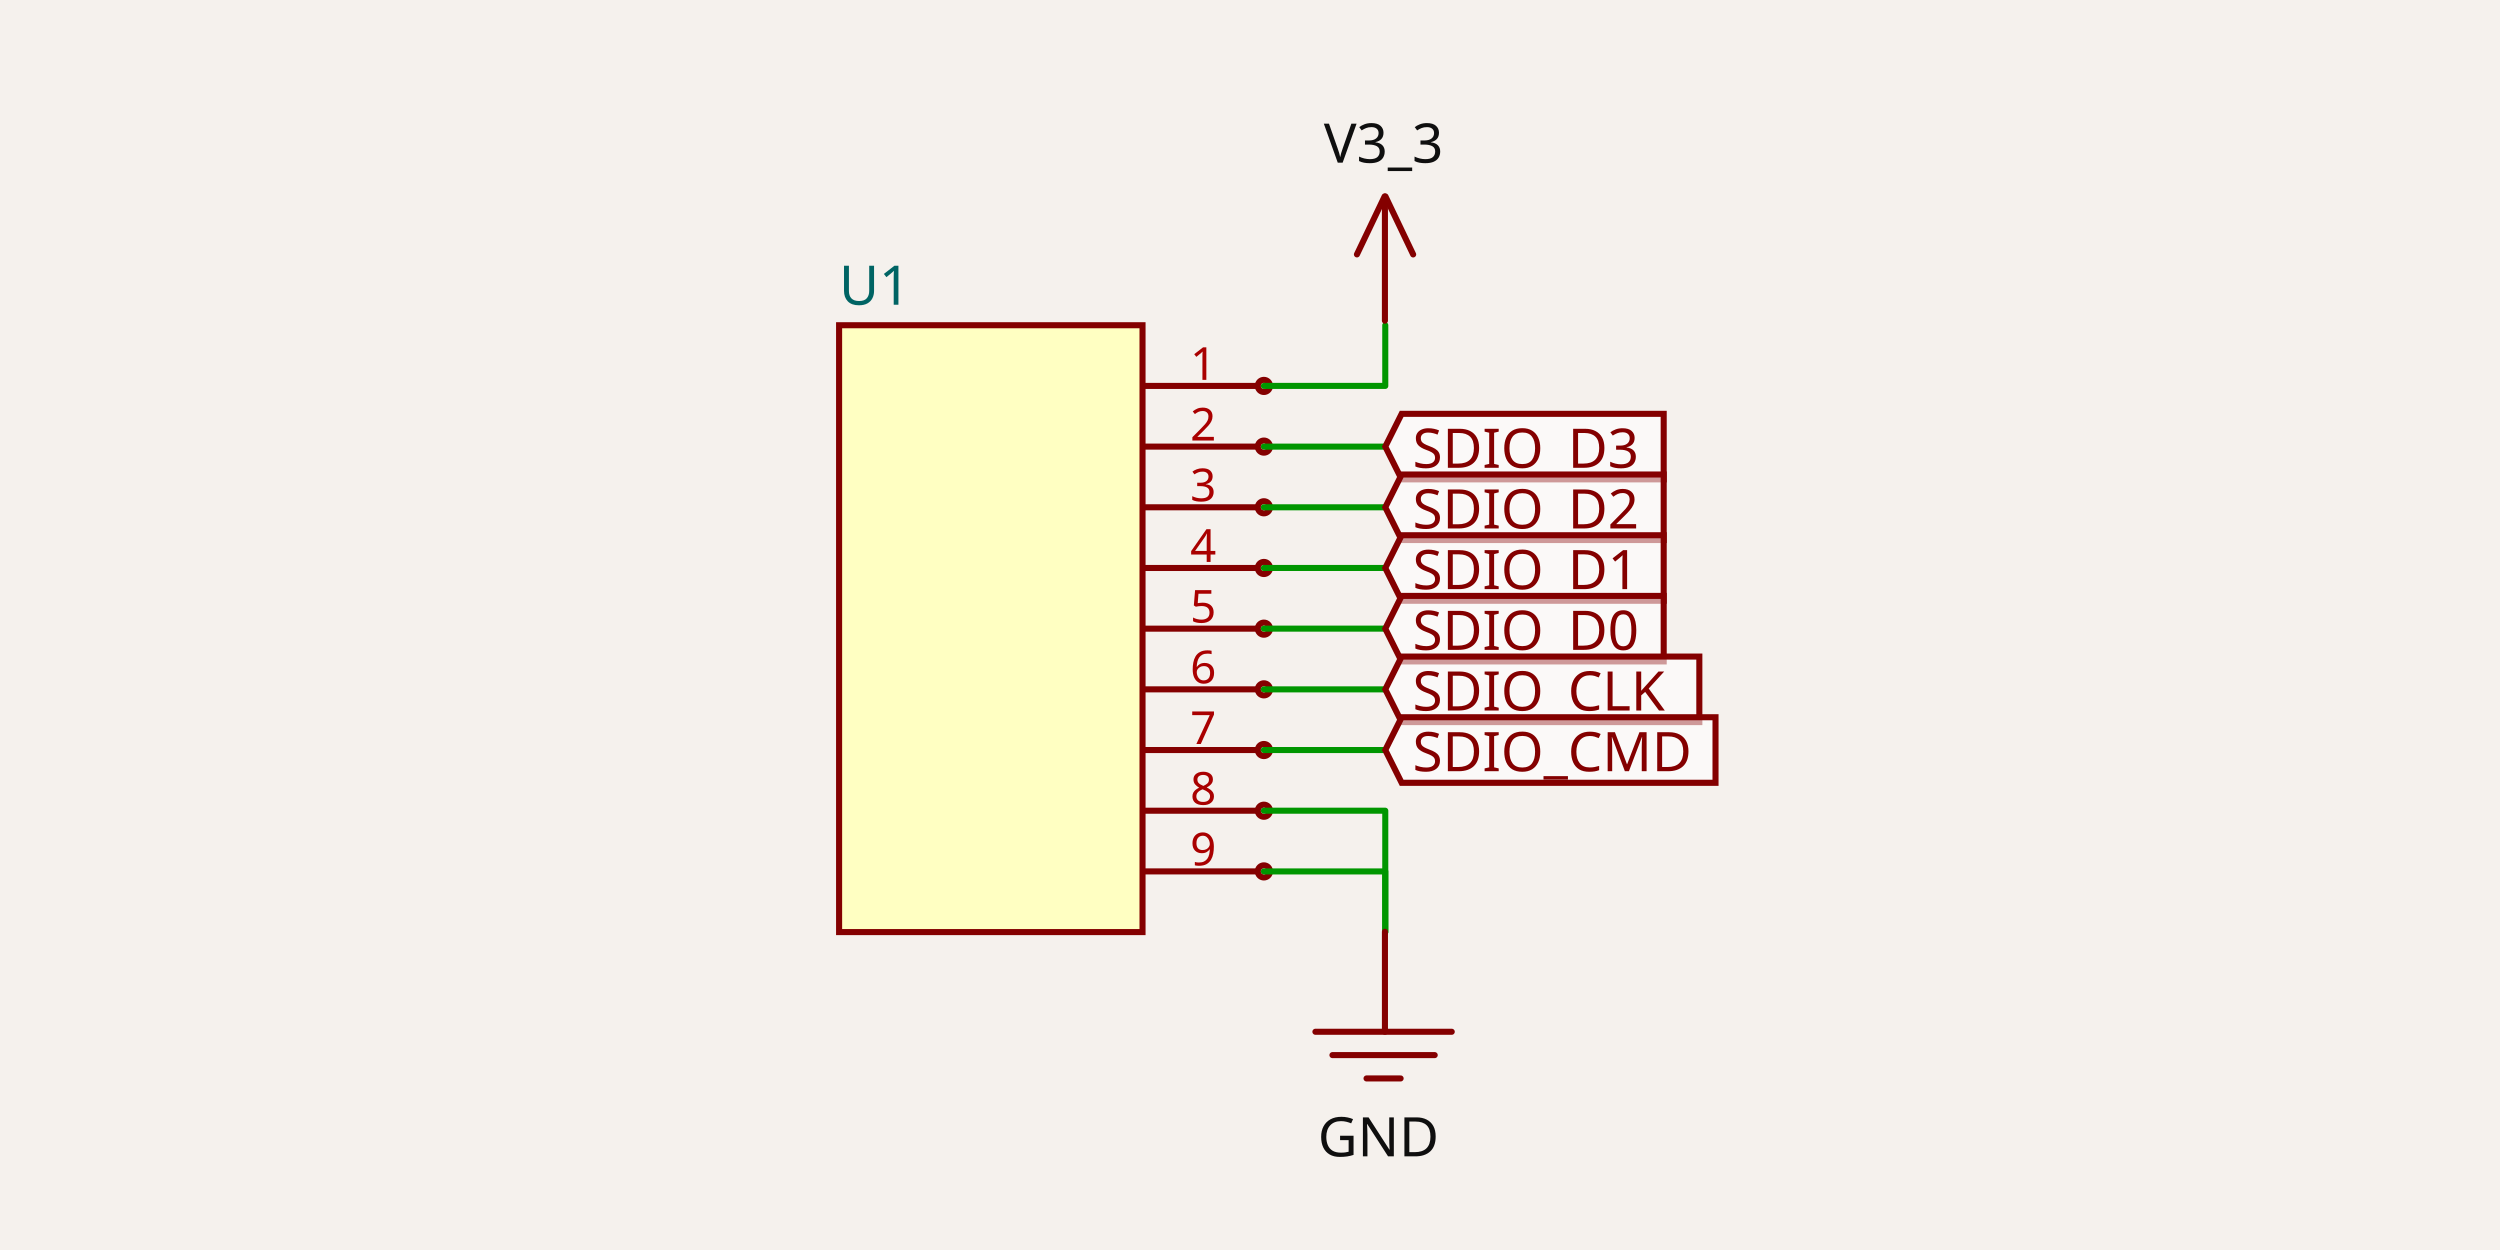
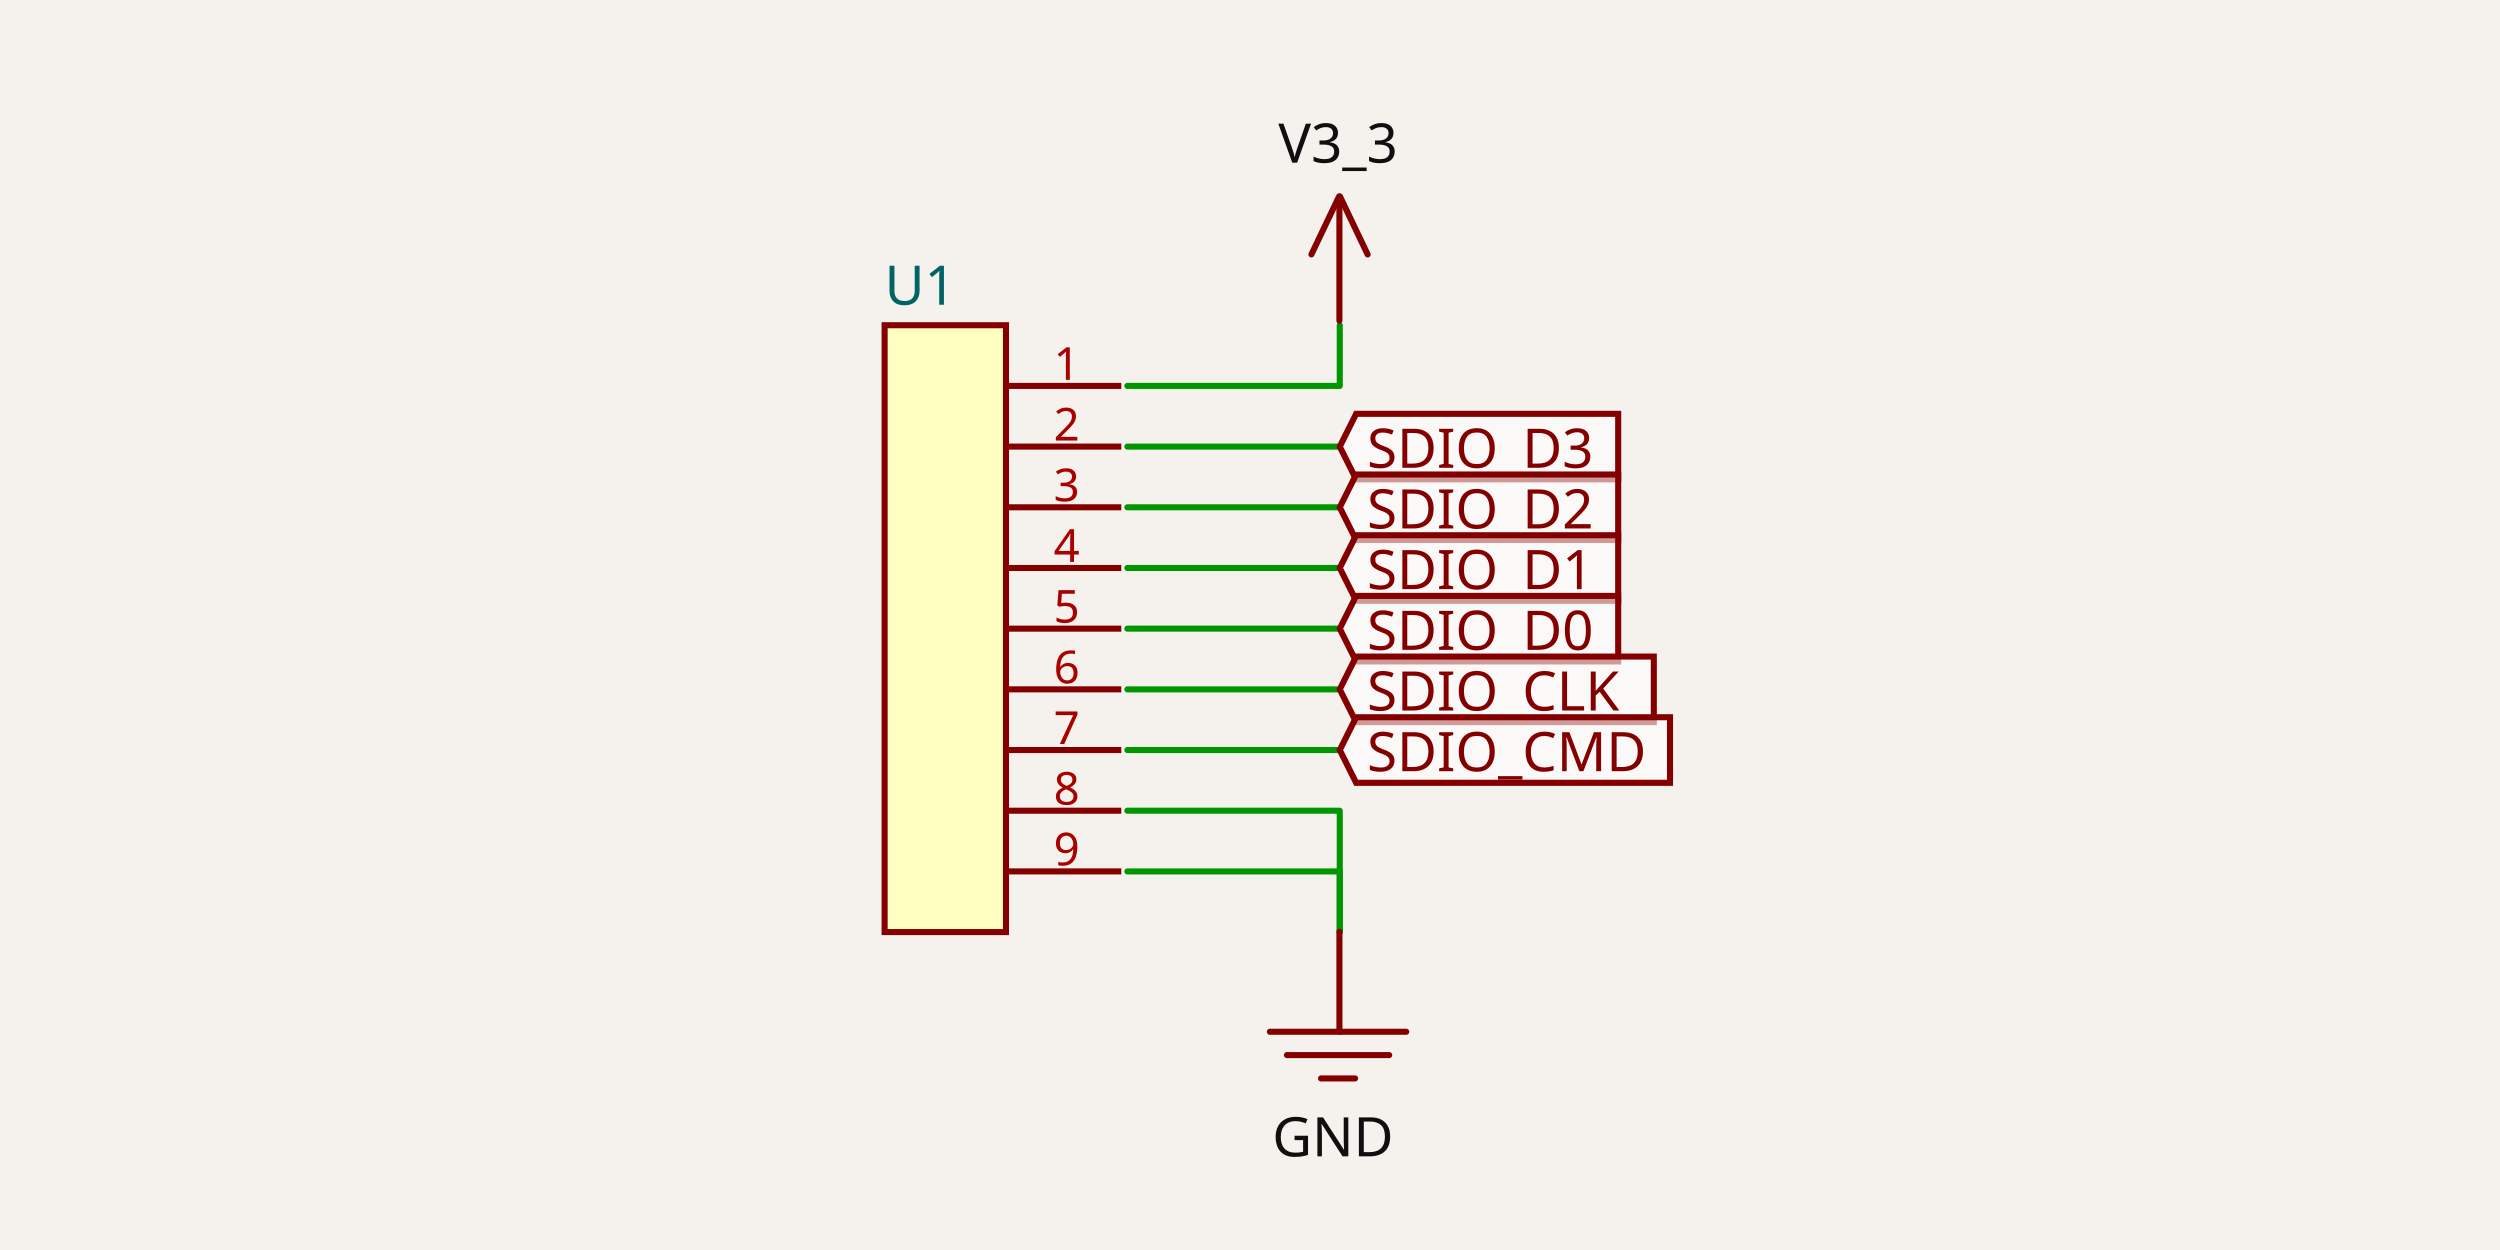
- <svg xmlns="http://www.w3.org/2000/svg" width="1200" height="600" style="background-color: rgb(245, 241, 237)" data-real-to-screen-transform="matrix(145.6452082726,0,0,-145.6452082726,475.5898630935,301.7574521798)">
+ <svg xmlns="http://www.w3.org/2000/svg" width="1200" height="600" style="background-color: rgb(245, 241, 237)" data-real-to-screen-transform="matrix(145.6452082726,0,0,-145.6452082726,453.7430818526,301.7574521798)" data-software-used-string="@tscircuit/core@0.0.532">
  <style>
              .boundary { fill: rgb(245, 241, 237); }
              .schematic-boundary { fill: none; stroke: #fff; }
              .component { fill: none; stroke: rgb(132, 0, 0); }
              .chip { fill: rgb(255, 255, 194); stroke: rgb(132, 0, 0); }
              .component-pin { fill: none; stroke: rgb(132, 0, 0); }
              .trace:hover {
                filter: invert(1);
              }
              .trace:hover .trace-crossing-outline {
                opacity: 0;
              }
              .trace:hover .trace-junction {
                filter: invert(1);
              }
              .text { font-family: sans-serif; fill: rgb(0, 150, 0); }
              .pin-number { fill: rgb(169, 0, 0); }
              .port-label { fill: rgb(0, 100, 100); }
              .component-name { fill: rgb(0, 100, 100); }
            </style>
  <rect class="boundary" x="0" y="0" width="1200" height="600" />
  <g data-circuit-json-type="schematic_component" data-schematic-component-id="schematic_component_0">
-     <rect class="component chip" x="402.767" y="156.112" width="145.645" height="291.29" stroke-width="2.913px" fill="rgb(255, 255, 194)" stroke="rgb(132, 0, 0)" />
-     <rect class="component-overlay" x="402.767" y="156.112" width="145.645" height="291.29" fill="transparent" />
-     <text x="402.767" y="466.337" fill="#006464" text-anchor="start" dominant-baseline="middle" font-family="sans-serif" font-size="26.216px" transform="rotate(0, 402.7673, 466.3365)" />
-     <text x="402.767" y="137.178" fill="#006464" text-anchor="start" dominant-baseline="middle" font-family="sans-serif" font-size="26.216px" transform="rotate(0, 402.7673, 137.1784)">U1</text>
-     <line class="component-pin" x1="603.758" y1="185.241" x2="548.412" y2="185.241" stroke-width="2.913px" />
-     <circle class="component-pin" cx="606.671" cy="185.241" r="2.913" stroke-width="2.913px" />
-     <text class="pin-number" x="577.542" y="182.328" style="font-family: sans-serif;" fill="rgb(169, 0, 0)" text-anchor="middle" dominant-baseline="auto" font-size="21.847px" transform="">1</text>
-     <line class="component-pin" x1="603.758" y1="214.37" x2="548.412" y2="214.37" stroke-width="2.913px" />
-     <circle class="component-pin" cx="606.671" cy="214.37" r="2.913" stroke-width="2.913px" />
-     <text class="pin-number" x="577.542" y="211.457" style="font-family: sans-serif;" fill="rgb(169, 0, 0)" text-anchor="middle" dominant-baseline="auto" font-size="21.847px" transform="">2</text>
-     <line class="component-pin" x1="603.758" y1="243.499" x2="548.412" y2="243.499" stroke-width="2.913px" />
-     <circle class="component-pin" cx="606.671" cy="243.499" r="2.913" stroke-width="2.913px" />
-     <text class="pin-number" x="577.542" y="240.586" style="font-family: sans-serif;" fill="rgb(169, 0, 0)" text-anchor="middle" dominant-baseline="auto" font-size="21.847px" transform="">3</text>
-     <line class="component-pin" x1="603.758" y1="272.628" x2="548.412" y2="272.628" stroke-width="2.913px" />
-     <circle class="component-pin" cx="606.671" cy="272.628" r="2.913" stroke-width="2.913px" />
-     <text class="pin-number" x="577.542" y="269.716" style="font-family: sans-serif;" fill="rgb(169, 0, 0)" text-anchor="middle" dominant-baseline="auto" font-size="21.847px" transform="">4</text>
-     <line class="component-pin" x1="603.758" y1="301.757" x2="548.412" y2="301.757" stroke-width="2.913px" />
-     <circle class="component-pin" cx="606.671" cy="301.757" r="2.913" stroke-width="2.913px" />
-     <text class="pin-number" x="577.542" y="298.845" style="font-family: sans-serif;" fill="rgb(169, 0, 0)" text-anchor="middle" dominant-baseline="auto" font-size="21.847px" transform="">5</text>
-     <line class="component-pin" x1="603.758" y1="330.886" x2="548.412" y2="330.886" stroke-width="2.913px" />
-     <circle class="component-pin" cx="606.671" cy="330.886" r="2.913" stroke-width="2.913px" />
-     <text class="pin-number" x="577.542" y="327.974" style="font-family: sans-serif;" fill="rgb(169, 0, 0)" text-anchor="middle" dominant-baseline="auto" font-size="21.847px" transform="">6</text>
-     <line class="component-pin" x1="603.758" y1="360.016" x2="548.412" y2="360.016" stroke-width="2.913px" />
-     <circle class="component-pin" cx="606.671" cy="360.016" r="2.913" stroke-width="2.913px" />
-     <text class="pin-number" x="577.542" y="357.103" style="font-family: sans-serif;" fill="rgb(169, 0, 0)" text-anchor="middle" dominant-baseline="auto" font-size="21.847px" transform="">7</text>
-     <line class="component-pin" x1="603.758" y1="389.145" x2="548.412" y2="389.145" stroke-width="2.913px" />
-     <circle class="component-pin" cx="606.671" cy="389.145" r="2.913" stroke-width="2.913px" />
-     <text class="pin-number" x="577.542" y="386.232" style="font-family: sans-serif;" fill="rgb(169, 0, 0)" text-anchor="middle" dominant-baseline="auto" font-size="21.847px" transform="">8</text>
-     <line class="component-pin" x1="603.758" y1="418.274" x2="548.412" y2="418.274" stroke-width="2.913px" />
-     <circle class="component-pin" cx="606.671" cy="418.274" r="2.913" stroke-width="2.913px" />
-     <text class="pin-number" x="577.542" y="415.361" style="font-family: sans-serif;" fill="rgb(169, 0, 0)" text-anchor="middle" dominant-baseline="auto" font-size="21.847px" transform="">9</text>
+     <rect class="component chip" x="424.614" y="156.112" width="58.258" height="291.29" stroke-width="2.913px" fill="rgb(255, 255, 194)" stroke="rgb(132, 0, 0)" />
+     <rect class="component-overlay" x="424.614" y="156.112" width="58.258" height="291.29" fill="transparent" />
+     <text x="424.614" y="466.337" fill="#006464" text-anchor="start" dominant-baseline="middle" font-family="sans-serif" font-size="26.216px" transform="rotate(0, 424.614, 466.3365)" />
+     <text x="424.614" y="137.178" fill="#006464" text-anchor="start" dominant-baseline="middle" font-family="sans-serif" font-size="26.216px" transform="rotate(0, 424.614, 137.1784)">U1</text>
+     <line class="component-pin" x1="538.217" y1="185.241" x2="482.872" y2="185.241" stroke-width="2.913px" />
+     <text class="pin-number" x="512.001" y="182.328" style="font-family: sans-serif;" fill="rgb(169, 0, 0)" text-anchor="middle" dominant-baseline="auto" font-size="21.847px" transform="">1</text>
+     <line class="component-pin" x1="538.217" y1="214.37" x2="482.872" y2="214.37" stroke-width="2.913px" />
+     <text class="pin-number" x="512.001" y="211.457" style="font-family: sans-serif;" fill="rgb(169, 0, 0)" text-anchor="middle" dominant-baseline="auto" font-size="21.847px" transform="">2</text>
+     <line class="component-pin" x1="538.217" y1="243.499" x2="482.872" y2="243.499" stroke-width="2.913px" />
+     <text class="pin-number" x="512.001" y="240.586" style="font-family: sans-serif;" fill="rgb(169, 0, 0)" text-anchor="middle" dominant-baseline="auto" font-size="21.847px" transform="">3</text>
+     <line class="component-pin" x1="538.217" y1="272.628" x2="482.872" y2="272.628" stroke-width="2.913px" />
+     <text class="pin-number" x="512.001" y="269.716" style="font-family: sans-serif;" fill="rgb(169, 0, 0)" text-anchor="middle" dominant-baseline="auto" font-size="21.847px" transform="">4</text>
+     <line class="component-pin" x1="538.217" y1="301.757" x2="482.872" y2="301.757" stroke-width="2.913px" />
+     <text class="pin-number" x="512.001" y="298.845" style="font-family: sans-serif;" fill="rgb(169, 0, 0)" text-anchor="middle" dominant-baseline="auto" font-size="21.847px" transform="">5</text>
+     <line class="component-pin" x1="538.217" y1="330.886" x2="482.872" y2="330.886" stroke-width="2.913px" />
+     <text class="pin-number" x="512.001" y="327.974" style="font-family: sans-serif;" fill="rgb(169, 0, 0)" text-anchor="middle" dominant-baseline="auto" font-size="21.847px" transform="">6</text>
+     <line class="component-pin" x1="538.217" y1="360.016" x2="482.872" y2="360.016" stroke-width="2.913px" />
+     <text class="pin-number" x="512.001" y="357.103" style="font-family: sans-serif;" fill="rgb(169, 0, 0)" text-anchor="middle" dominant-baseline="auto" font-size="21.847px" transform="">7</text>
+     <line class="component-pin" x1="538.217" y1="389.145" x2="482.872" y2="389.145" stroke-width="2.913px" />
+     <text class="pin-number" x="512.001" y="386.232" style="font-family: sans-serif;" fill="rgb(169, 0, 0)" text-anchor="middle" dominant-baseline="auto" font-size="21.847px" transform="">8</text>
+     <line class="component-pin" x1="538.217" y1="418.274" x2="482.872" y2="418.274" stroke-width="2.913px" />
+     <text class="pin-number" x="512.001" y="415.361" style="font-family: sans-serif;" fill="rgb(169, 0, 0)" text-anchor="middle" dominant-baseline="auto" font-size="21.847px" transform="">9</text>
  </g>
  <g class="trace" data-circuit-json-type="schematic_trace" data-schematic-trace-id="schematic_trace_0">
-     <path d="M 606.671 185.241 L 664.929 185.241 L 664.929 156.112" class="trace-invisible-hover-outline" stroke="rgb(0, 150, 0)" fill="none" stroke-width="23.303px" stroke-linecap="round" opacity="0" stroke-linejoin="round" />
-     <path d="M 606.671 185.241 L 664.929 185.241 L 664.929 156.112" stroke="rgb(0, 150, 0)" fill="none" stroke-width="2.913px" stroke-linecap="round" stroke-linejoin="round" />
+     <path d="M 541.13 185.241 L 643.082 185.241 L 643.082 156.112" class="trace-invisible-hover-outline" stroke="rgb(0, 150, 0)" fill="none" stroke-width="23.303px" stroke-linecap="round" opacity="0" stroke-linejoin="round" />
+     <path d="M 541.13 185.241 L 643.082 185.241 L 643.082 156.112" stroke="rgb(0, 150, 0)" fill="none" stroke-width="2.913px" stroke-linecap="round" stroke-linejoin="round" />
  </g>
  <g class="trace" data-circuit-json-type="schematic_trace" data-schematic-trace-id="schematic_trace_1">
-     <path d="M 606.671 214.37 L 664.929 214.37" class="trace-invisible-hover-outline" stroke="rgb(0, 150, 0)" fill="none" stroke-width="23.303px" stroke-linecap="round" opacity="0" stroke-linejoin="round" />
-     <path d="M 606.671 214.37 L 664.929 214.37" stroke="rgb(0, 150, 0)" fill="none" stroke-width="2.913px" stroke-linecap="round" stroke-linejoin="round" />
+     <path d="M 541.13 214.37 L 643.082 214.37" class="trace-invisible-hover-outline" stroke="rgb(0, 150, 0)" fill="none" stroke-width="23.303px" stroke-linecap="round" opacity="0" stroke-linejoin="round" />
+     <path d="M 541.13 214.37 L 643.082 214.37" stroke="rgb(0, 150, 0)" fill="none" stroke-width="2.913px" stroke-linecap="round" stroke-linejoin="round" />
  </g>
  <g class="trace" data-circuit-json-type="schematic_trace" data-schematic-trace-id="schematic_trace_2">
-     <path d="M 606.671 243.499 L 664.929 243.499" class="trace-invisible-hover-outline" stroke="rgb(0, 150, 0)" fill="none" stroke-width="23.303px" stroke-linecap="round" opacity="0" stroke-linejoin="round" />
-     <path d="M 606.671 243.499 L 664.929 243.499" stroke="rgb(0, 150, 0)" fill="none" stroke-width="2.913px" stroke-linecap="round" stroke-linejoin="round" />
+     <path d="M 541.13 243.499 L 643.082 243.499" class="trace-invisible-hover-outline" stroke="rgb(0, 150, 0)" fill="none" stroke-width="23.303px" stroke-linecap="round" opacity="0" stroke-linejoin="round" />
+     <path d="M 541.13 243.499 L 643.082 243.499" stroke="rgb(0, 150, 0)" fill="none" stroke-width="2.913px" stroke-linecap="round" stroke-linejoin="round" />
  </g>
  <g class="trace" data-circuit-json-type="schematic_trace" data-schematic-trace-id="schematic_trace_3">
-     <path d="M 606.671 272.628 L 664.929 272.628 L 664.929 272.628" class="trace-invisible-hover-outline" stroke="rgb(0, 150, 0)" fill="none" stroke-width="23.303px" stroke-linecap="round" opacity="0" stroke-linejoin="round" />
-     <path d="M 606.671 272.628 L 664.929 272.628 L 664.929 272.628" stroke="rgb(0, 150, 0)" fill="none" stroke-width="2.913px" stroke-linecap="round" stroke-linejoin="round" />
+     <path d="M 541.13 272.628 L 643.082 272.628 L 643.082 272.628" class="trace-invisible-hover-outline" stroke="rgb(0, 150, 0)" fill="none" stroke-width="23.303px" stroke-linecap="round" opacity="0" stroke-linejoin="round" />
+     <path d="M 541.13 272.628 L 643.082 272.628 L 643.082 272.628" stroke="rgb(0, 150, 0)" fill="none" stroke-width="2.913px" stroke-linecap="round" stroke-linejoin="round" />
  </g>
  <g class="trace" data-circuit-json-type="schematic_trace" data-schematic-trace-id="schematic_trace_4">
-     <path d="M 606.671 301.757 L 664.929 301.757 L 664.929 301.757" class="trace-invisible-hover-outline" stroke="rgb(0, 150, 0)" fill="none" stroke-width="23.303px" stroke-linecap="round" opacity="0" stroke-linejoin="round" />
-     <path d="M 606.671 301.757 L 664.929 301.757 L 664.929 301.757" stroke="rgb(0, 150, 0)" fill="none" stroke-width="2.913px" stroke-linecap="round" stroke-linejoin="round" />
+     <path d="M 541.13 301.757 L 643.082 301.757 L 643.082 301.757" class="trace-invisible-hover-outline" stroke="rgb(0, 150, 0)" fill="none" stroke-width="23.303px" stroke-linecap="round" opacity="0" stroke-linejoin="round" />
+     <path d="M 541.13 301.757 L 643.082 301.757 L 643.082 301.757" stroke="rgb(0, 150, 0)" fill="none" stroke-width="2.913px" stroke-linecap="round" stroke-linejoin="round" />
  </g>
  <g class="trace" data-circuit-json-type="schematic_trace" data-schematic-trace-id="schematic_trace_5">
-     <path d="M 606.671 330.886 L 664.929 330.886 L 664.929 330.886" class="trace-invisible-hover-outline" stroke="rgb(0, 150, 0)" fill="none" stroke-width="23.303px" stroke-linecap="round" opacity="0" stroke-linejoin="round" />
-     <path d="M 606.671 330.886 L 664.929 330.886 L 664.929 330.886" stroke="rgb(0, 150, 0)" fill="none" stroke-width="2.913px" stroke-linecap="round" stroke-linejoin="round" />
+     <path d="M 541.13 330.886 L 643.082 330.886 L 643.082 330.886" class="trace-invisible-hover-outline" stroke="rgb(0, 150, 0)" fill="none" stroke-width="23.303px" stroke-linecap="round" opacity="0" stroke-linejoin="round" />
+     <path d="M 541.13 330.886 L 643.082 330.886 L 643.082 330.886" stroke="rgb(0, 150, 0)" fill="none" stroke-width="2.913px" stroke-linecap="round" stroke-linejoin="round" />
  </g>
  <g class="trace" data-circuit-json-type="schematic_trace" data-schematic-trace-id="schematic_trace_6">
-     <path d="M 606.671 360.016 L 664.929 360.016 L 664.929 360.016" class="trace-invisible-hover-outline" stroke="rgb(0, 150, 0)" fill="none" stroke-width="23.303px" stroke-linecap="round" opacity="0" stroke-linejoin="round" />
-     <path d="M 606.671 360.016 L 664.929 360.016 L 664.929 360.016" stroke="rgb(0, 150, 0)" fill="none" stroke-width="2.913px" stroke-linecap="round" stroke-linejoin="round" />
+     <path d="M 541.13 360.016 L 643.082 360.016 L 643.082 360.016" class="trace-invisible-hover-outline" stroke="rgb(0, 150, 0)" fill="none" stroke-width="23.303px" stroke-linecap="round" opacity="0" stroke-linejoin="round" />
+     <path d="M 541.13 360.016 L 643.082 360.016 L 643.082 360.016" stroke="rgb(0, 150, 0)" fill="none" stroke-width="2.913px" stroke-linecap="round" stroke-linejoin="round" />
  </g>
  <g class="trace" data-circuit-json-type="schematic_trace" data-schematic-trace-id="schematic_trace_7">
-     <path d="M 606.671 389.145 L 664.929 389.145 L 664.929 447.403" class="trace-invisible-hover-outline" stroke="rgb(0, 150, 0)" fill="none" stroke-width="23.303px" stroke-linecap="round" opacity="0" stroke-linejoin="round" />
-     <path d="M 606.671 389.145 L 664.929 389.145 L 664.929 447.403" stroke="rgb(0, 150, 0)" fill="none" stroke-width="2.913px" stroke-linecap="round" stroke-linejoin="round" />
+     <path d="M 541.13 389.145 L 643.082 389.145 L 643.082 447.403" class="trace-invisible-hover-outline" stroke="rgb(0, 150, 0)" fill="none" stroke-width="23.303px" stroke-linecap="round" opacity="0" stroke-linejoin="round" />
+     <path d="M 541.13 389.145 L 643.082 389.145 L 643.082 447.403" stroke="rgb(0, 150, 0)" fill="none" stroke-width="2.913px" stroke-linecap="round" stroke-linejoin="round" />
  </g>
  <g class="trace" data-circuit-json-type="schematic_trace" data-schematic-trace-id="schematic_trace_8">
-     <path d="M 606.671 418.274 L 664.929 418.274 L 664.929 447.403" class="trace-invisible-hover-outline" stroke="rgb(0, 150, 0)" fill="none" stroke-width="23.303px" stroke-linecap="round" opacity="0" stroke-linejoin="round" />
-     <path d="M 606.671 418.274 L 664.929 418.274 L 664.929 447.403" stroke="rgb(0, 150, 0)" fill="none" stroke-width="2.913px" stroke-linecap="round" stroke-linejoin="round" />
+     <path d="M 541.13 418.274 L 643.082 418.274 L 643.082 447.403" class="trace-invisible-hover-outline" stroke="rgb(0, 150, 0)" fill="none" stroke-width="23.303px" stroke-linecap="round" opacity="0" stroke-linejoin="round" />
+     <path d="M 541.13 418.274 L 643.082 418.274 L 643.082 447.403" stroke="rgb(0, 150, 0)" fill="none" stroke-width="2.913px" stroke-linecap="round" stroke-linejoin="round" />
  </g>
-   <rect class="component-overlay" x="651.327" y="94.285" width="26.985" height="59.651" fill="transparent" />
-   <path d="M 664.607 94.285 L 651.327 122.113" stroke="rgb(132, 0, 0)" fill="none" stroke-width="2.913px" stroke-linecap="round" />
-   <path d="M 665.033 94.299 L 678.313 122.128" stroke="rgb(132, 0, 0)" fill="none" stroke-width="2.913px" stroke-linecap="round" />
-   <path d="M 664.761 95.019 L 664.761 153.935" stroke="rgb(132, 0, 0)" fill="none" stroke-width="2.913px" stroke-linecap="round" />
-   <text x="664.109" y="85.75" fill="rgb(15, 15, 15)" font-family="sans-serif" text-anchor="middle" dominant-baseline="ideographic" font-size="26.216px">V3_3</text>
-   <path class="net-label" d="     M 664.929,214.37     L 672.793,198.641     L 798.573,198.641     L 798.573,230.1     L 672.793,230.1     Z   " fill="rgba(255, 255, 255, 0.6)" stroke="rgb(132, 0, 0)" stroke-width="2.913px" />
-   <text class="net-label-text" x="678.037" y="214.37" fill="rgb(132, 0, 0)" text-anchor="start" dominant-baseline="central" font-family="sans-serif" font-variant-numeric="tabular-nums" font-size="26.216px" transform="">SDIO_D3</text>
-   <path class="net-label" d="     M 664.929,243.499     L 672.793,227.77     L 798.573,227.77     L 798.573,259.229     L 672.793,259.229     Z   " fill="rgba(255, 255, 255, 0.6)" stroke="rgb(132, 0, 0)" stroke-width="2.913px" />
-   <text class="net-label-text" x="678.037" y="243.499" fill="rgb(132, 0, 0)" text-anchor="start" dominant-baseline="central" font-family="sans-serif" font-variant-numeric="tabular-nums" font-size="26.216px" transform="">SDIO_D2</text>
-   <path class="net-label" d="     M 664.929,272.628     L 672.793,256.899     L 798.573,256.899     L 798.573,288.358     L 672.793,288.358     Z   " fill="rgba(255, 255, 255, 0.6)" stroke="rgb(132, 0, 0)" stroke-width="2.913px" />
-   <text class="net-label-text" x="678.037" y="272.628" fill="rgb(132, 0, 0)" text-anchor="start" dominant-baseline="central" font-family="sans-serif" font-variant-numeric="tabular-nums" font-size="26.216px" transform="">SDIO_D1</text>
-   <path class="net-label" d="     M 664.929,301.757     L 672.793,286.028     L 798.573,286.028     L 798.573,317.487     L 672.793,317.487     Z   " fill="rgba(255, 255, 255, 0.6)" stroke="rgb(132, 0, 0)" stroke-width="2.913px" />
-   <text class="net-label-text" x="678.037" y="301.757" fill="rgb(132, 0, 0)" text-anchor="start" dominant-baseline="central" font-family="sans-serif" font-variant-numeric="tabular-nums" font-size="26.216px" transform="">SDIO_D0</text>
-   <path class="net-label" d="     M 664.929,330.886     L 672.793,315.157     L 815.681,315.157     L 815.681,346.616     L 672.793,346.616     Z   " fill="rgba(255, 255, 255, 0.6)" stroke="rgb(132, 0, 0)" stroke-width="2.913px" />
-   <text class="net-label-text" x="678.037" y="330.886" fill="rgb(132, 0, 0)" text-anchor="start" dominant-baseline="central" font-family="sans-serif" font-variant-numeric="tabular-nums" font-size="26.216px" transform="">SDIO_CLK</text>
-   <path class="net-label" d="     M 664.929,360.016     L 672.793,344.286     L 823.449,344.286     L 823.449,375.745     L 672.793,375.745     Z   " fill="rgba(255, 255, 255, 0.6)" stroke="rgb(132, 0, 0)" stroke-width="2.913px" />
-   <text class="net-label-text" x="678.037" y="360.016" fill="rgb(132, 0, 0)" text-anchor="start" dominant-baseline="central" font-family="sans-serif" font-variant-numeric="tabular-nums" font-size="26.216px" transform="">SDIO_CMD</text>
-   <rect class="component-overlay" x="631.395" y="447.245" width="65.441" height="70.409" fill="transparent" />
-   <path d="M 664.77 447.245 L 664.77 495.254" stroke="rgb(132, 0, 0)" fill="none" stroke-width="2.913px" stroke-linecap="round" />
-   <path d="M 631.395 495.25 L 696.837 495.25" stroke="rgb(132, 0, 0)" fill="none" stroke-width="2.913px" stroke-linecap="round" />
-   <path d="M 639.575 506.452 L 688.657 506.452" stroke="rgb(132, 0, 0)" fill="none" stroke-width="2.913px" stroke-linecap="round" />
-   <path d="M 655.936 517.654 L 672.296 517.654" stroke="rgb(132, 0, 0)" fill="none" stroke-width="2.913px" stroke-linecap="round" />
-   <text x="661.634" y="534.714" fill="rgb(15, 15, 15)" font-family="sans-serif" text-anchor="middle" dominant-baseline="hanging" font-size="26.216px">GND</text>
+   <rect class="component-overlay" x="629.481" y="94.285" width="26.985" height="59.651" fill="transparent" />
+   <path d="M 642.76 94.285 L 629.481 122.113" stroke="rgb(132, 0, 0)" fill="none" stroke-width="2.913px" stroke-linecap="round" />
+   <path d="M 643.186 94.299 L 656.466 122.128" stroke="rgb(132, 0, 0)" fill="none" stroke-width="2.913px" stroke-linecap="round" />
+   <path d="M 642.914 95.019 L 642.914 153.935" stroke="rgb(132, 0, 0)" fill="none" stroke-width="2.913px" stroke-linecap="round" />
+   <text x="642.262" y="85.75" fill="rgb(15, 15, 15)" font-family="sans-serif" text-anchor="middle" dominant-baseline="ideographic" font-size="26.216px">V3_3</text>
+   <path class="net-label" d="     M 643.082,214.37     L 650.947,198.641     L 776.726,198.641     L 776.726,230.1     L 650.947,230.1     Z   " fill="rgba(255, 255, 255, 0.6)" stroke="rgb(132, 0, 0)" stroke-width="2.913px" />
+   <text class="net-label-text" x="656.19" y="214.37" fill="rgb(132, 0, 0)" text-anchor="start" dominant-baseline="central" font-family="sans-serif" font-variant-numeric="tabular-nums" font-size="26.216px" transform="">SDIO_D3</text>
+   <path class="net-label" d="     M 643.082,243.499     L 650.947,227.77     L 776.726,227.77     L 776.726,259.229     L 650.947,259.229     Z   " fill="rgba(255, 255, 255, 0.6)" stroke="rgb(132, 0, 0)" stroke-width="2.913px" />
+   <text class="net-label-text" x="656.19" y="243.499" fill="rgb(132, 0, 0)" text-anchor="start" dominant-baseline="central" font-family="sans-serif" font-variant-numeric="tabular-nums" font-size="26.216px" transform="">SDIO_D2</text>
+   <path class="net-label" d="     M 643.082,272.628     L 650.947,256.899     L 776.726,256.899     L 776.726,288.358     L 650.947,288.358     Z   " fill="rgba(255, 255, 255, 0.6)" stroke="rgb(132, 0, 0)" stroke-width="2.913px" />
+   <text class="net-label-text" x="656.19" y="272.628" fill="rgb(132, 0, 0)" text-anchor="start" dominant-baseline="central" font-family="sans-serif" font-variant-numeric="tabular-nums" font-size="26.216px" transform="">SDIO_D1</text>
+   <path class="net-label" d="     M 643.082,301.757     L 650.947,286.028     L 776.726,286.028     L 776.726,317.487     L 650.947,317.487     Z   " fill="rgba(255, 255, 255, 0.6)" stroke="rgb(132, 0, 0)" stroke-width="2.913px" />
+   <text class="net-label-text" x="656.19" y="301.757" fill="rgb(132, 0, 0)" text-anchor="start" dominant-baseline="central" font-family="sans-serif" font-variant-numeric="tabular-nums" font-size="26.216px" transform="">SDIO_D0</text>
+   <path class="net-label" d="     M 643.082,330.886     L 650.947,315.157     L 793.834,315.157     L 793.834,346.616     L 650.947,346.616     Z   " fill="rgba(255, 255, 255, 0.6)" stroke="rgb(132, 0, 0)" stroke-width="2.913px" />
+   <text class="net-label-text" x="656.19" y="330.886" fill="rgb(132, 0, 0)" text-anchor="start" dominant-baseline="central" font-family="sans-serif" font-variant-numeric="tabular-nums" font-size="26.216px" transform="">SDIO_CLK</text>
+   <path class="net-label" d="     M 643.082,360.016     L 650.947,344.286     L 801.602,344.286     L 801.602,375.745     L 650.947,375.745     Z   " fill="rgba(255, 255, 255, 0.6)" stroke="rgb(132, 0, 0)" stroke-width="2.913px" />
+   <text class="net-label-text" x="656.19" y="360.016" fill="rgb(132, 0, 0)" text-anchor="start" dominant-baseline="central" font-family="sans-serif" font-variant-numeric="tabular-nums" font-size="26.216px" transform="">SDIO_CMD</text>
+   <rect class="component-overlay" x="609.548" y="447.245" width="65.441" height="70.409" fill="transparent" />
+   <path d="M 642.924 447.245 L 642.924 495.254" stroke="rgb(132, 0, 0)" fill="none" stroke-width="2.913px" stroke-linecap="round" />
+   <path d="M 609.548 495.25 L 674.99 495.25" stroke="rgb(132, 0, 0)" fill="none" stroke-width="2.913px" stroke-linecap="round" />
+   <path d="M 617.729 506.452 L 666.81 506.452" stroke="rgb(132, 0, 0)" fill="none" stroke-width="2.913px" stroke-linecap="round" />
+   <path d="M 634.089 517.654 L 650.449 517.654" stroke="rgb(132, 0, 0)" fill="none" stroke-width="2.913px" stroke-linecap="round" />
+   <text x="639.787" y="534.714" fill="rgb(15, 15, 15)" font-family="sans-serif" text-anchor="middle" dominant-baseline="hanging" font-size="26.216px">GND</text>
</svg>
